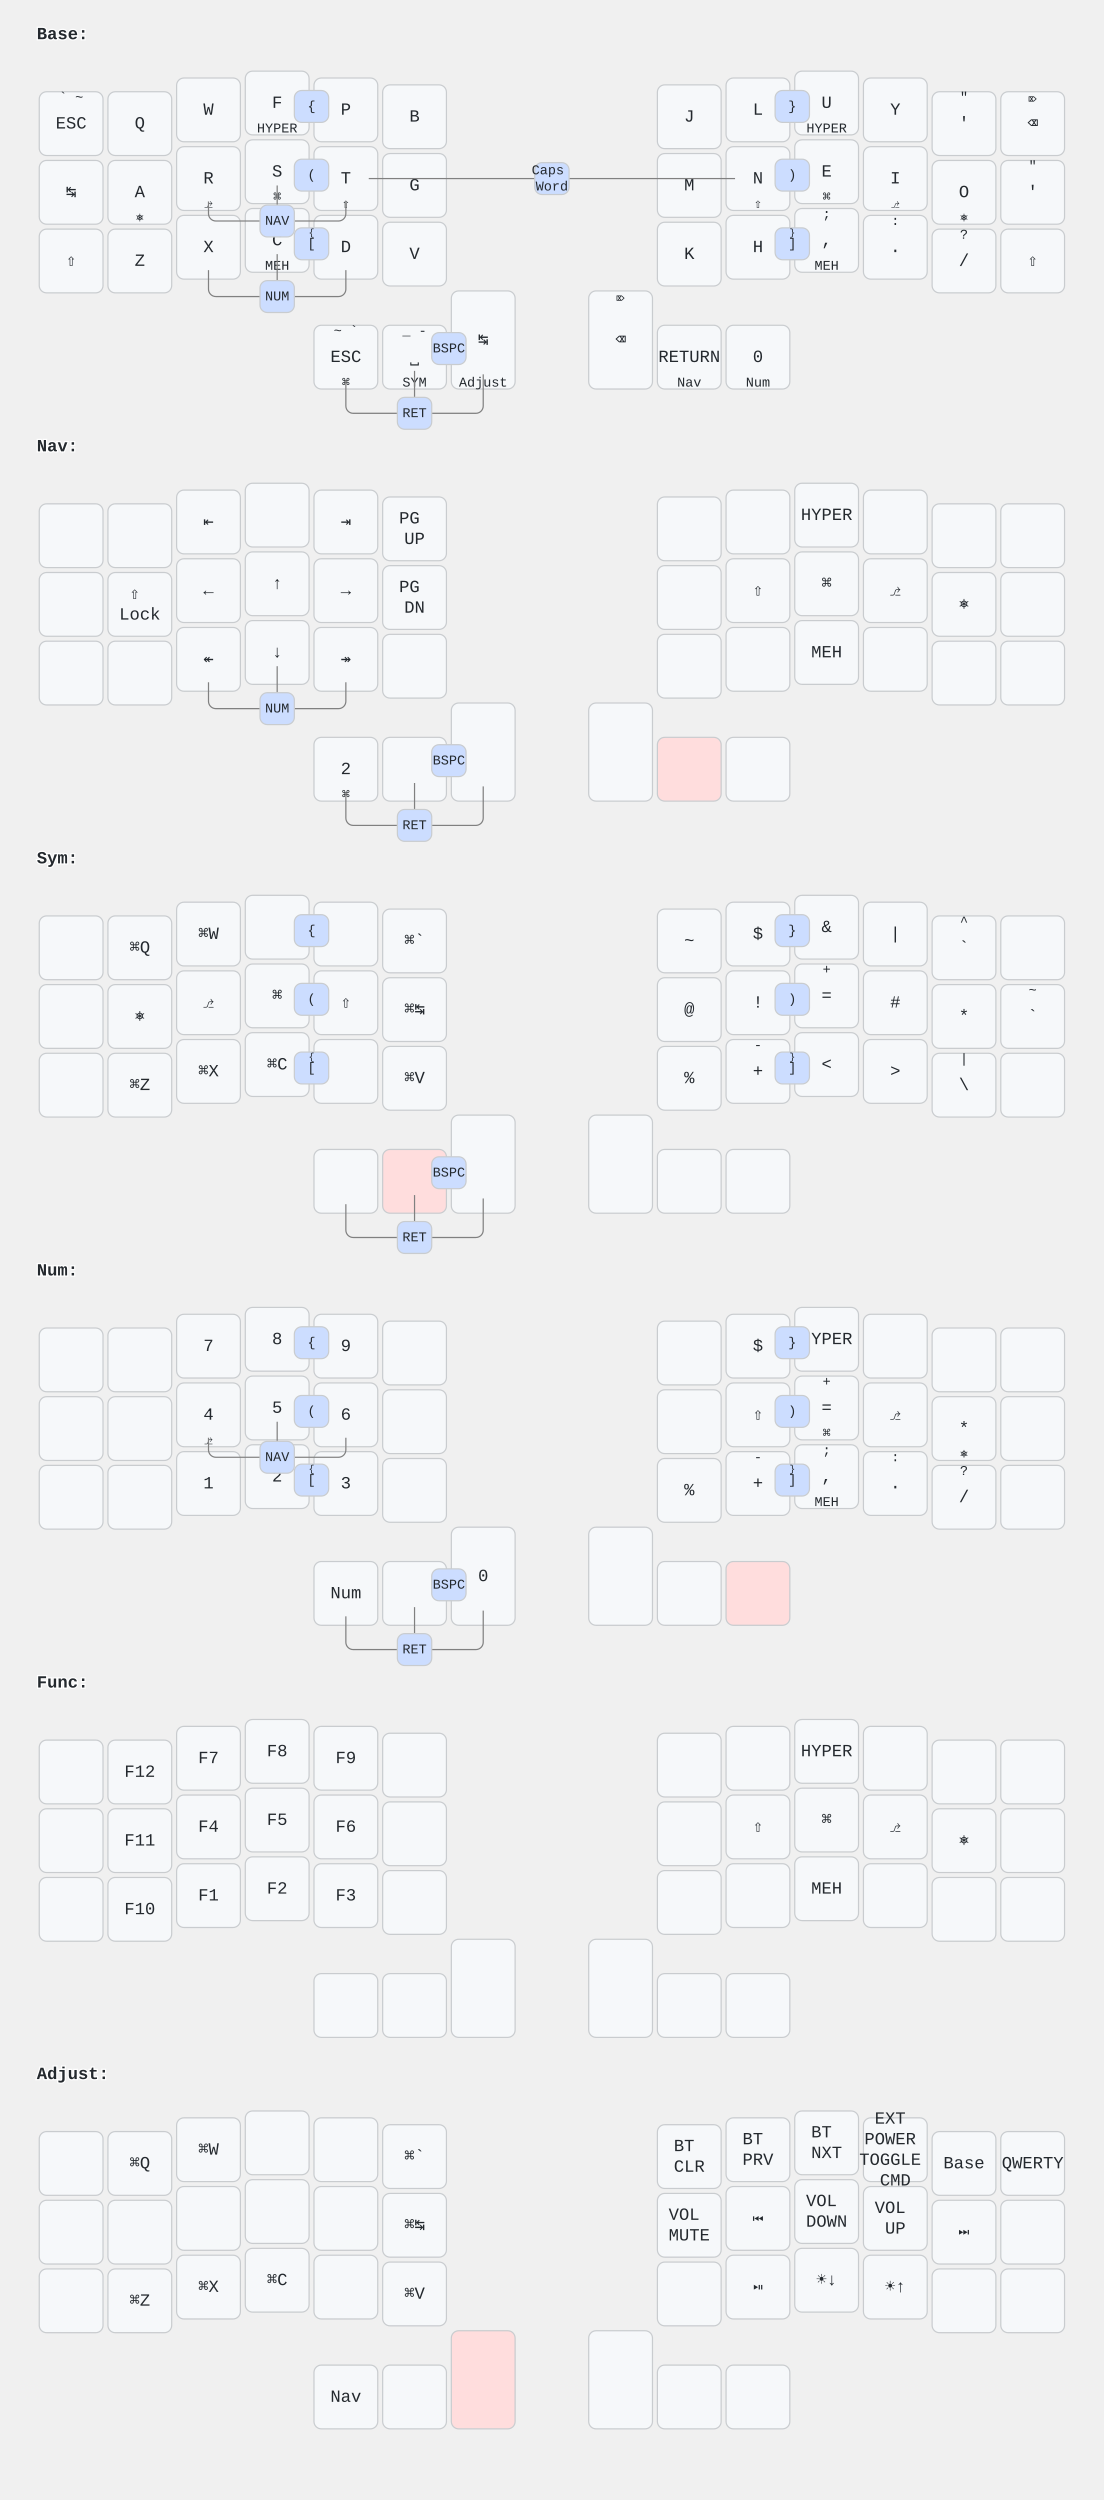
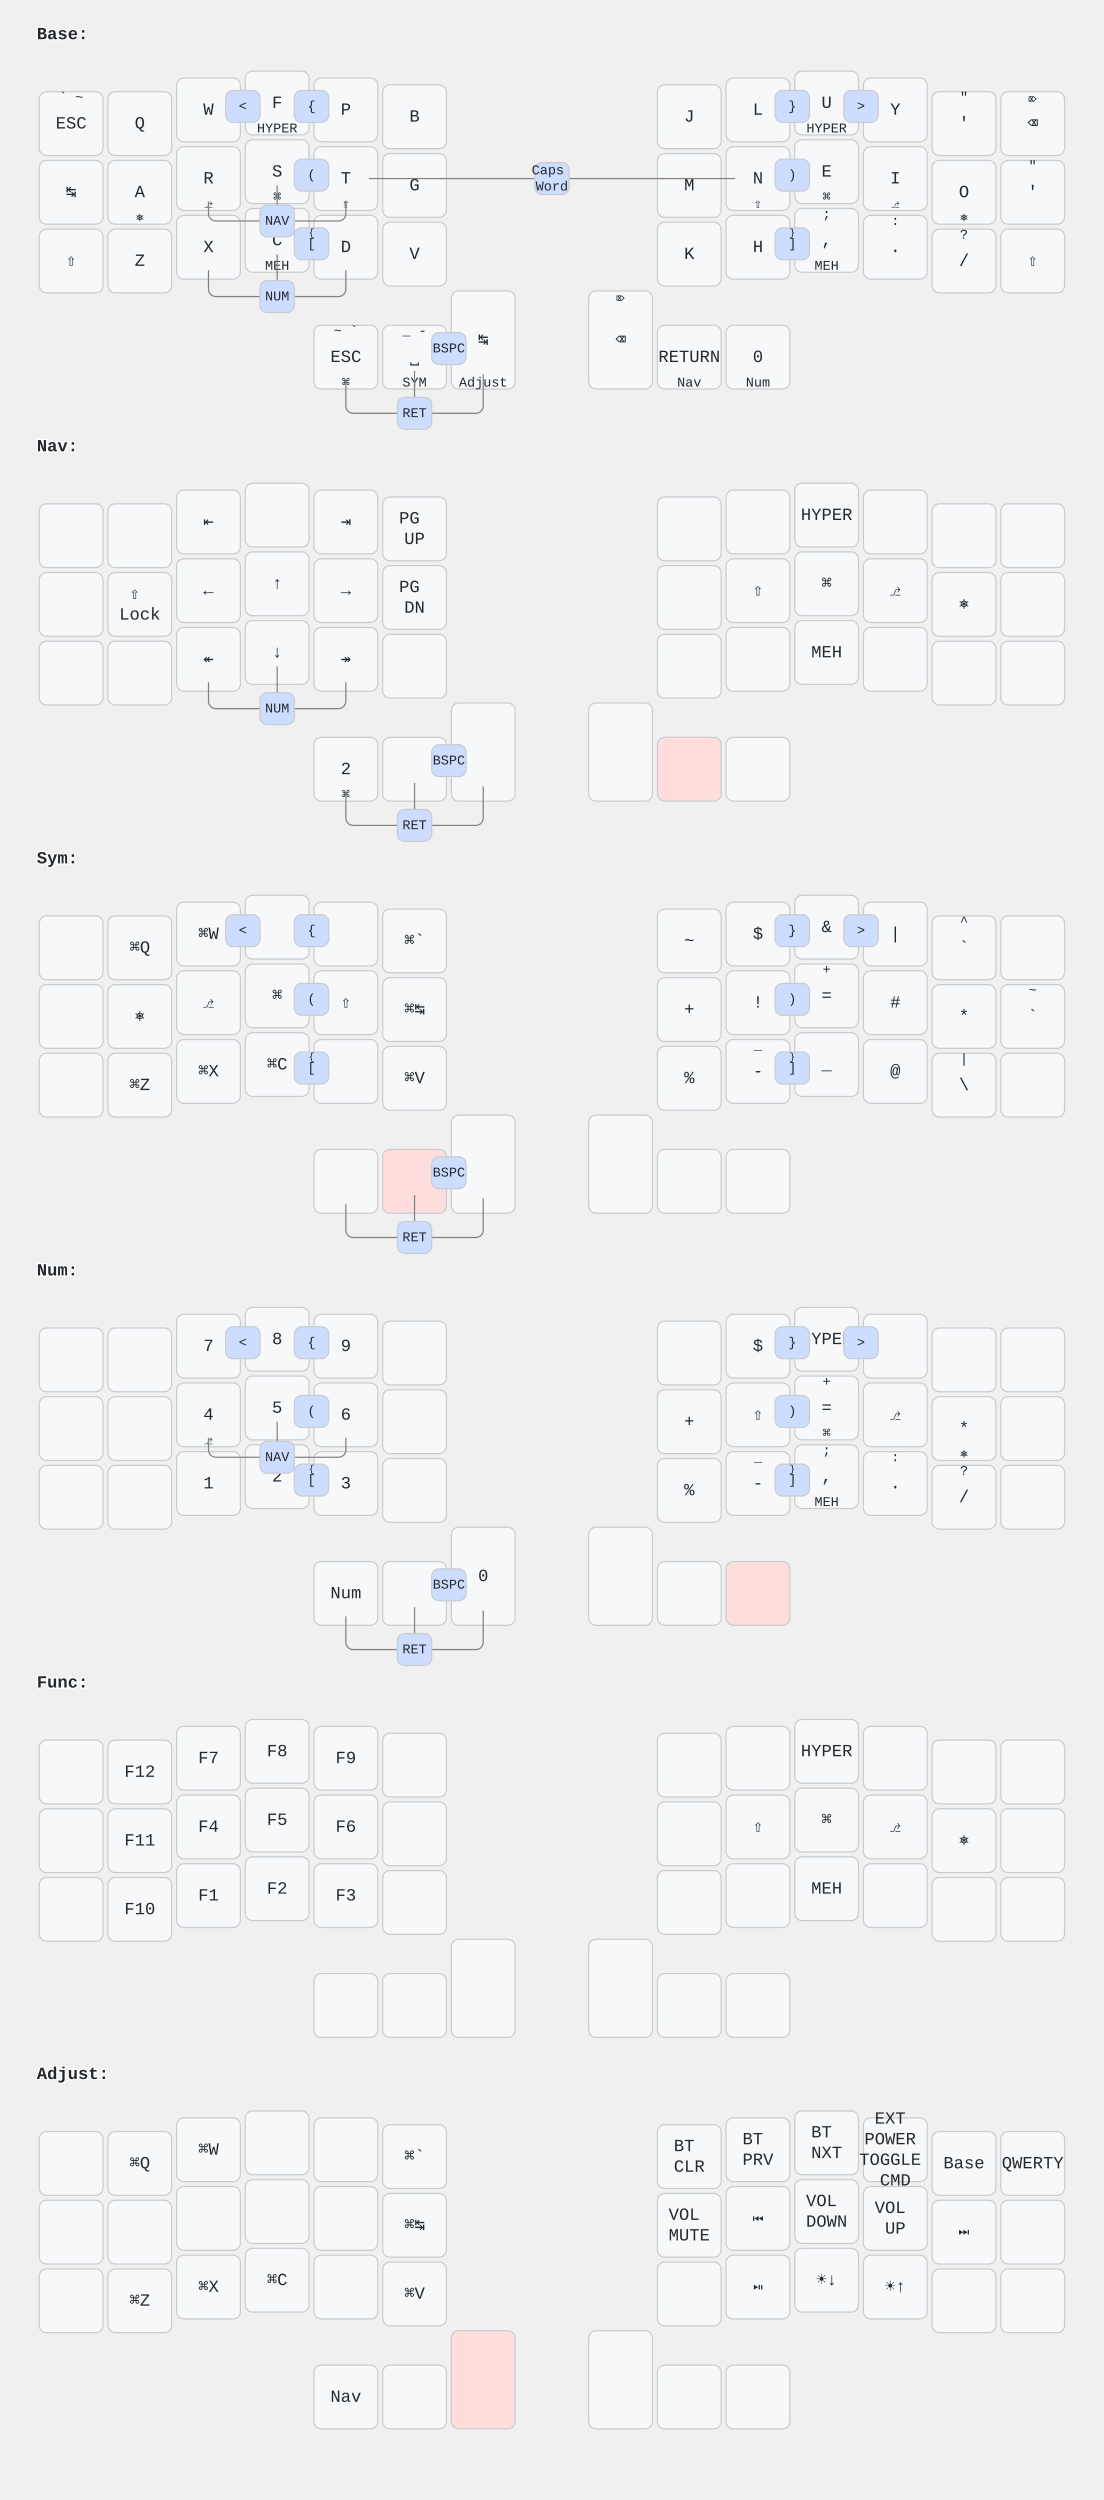
<svg xmlns="http://www.w3.org/2000/svg" width="900.0" height="2038.4" viewBox="0 0 900.0 2038.4">
  <style>/* font and background color specifications */
svg {
    font-family: SFMono-Regular,Consolas,Liberation Mono,Menlo,monospace;
    font-size: 14px;
    font-kerning: normal;
    text-rendering: optimizeLegibility;
    fill: #24292e;
}

/* default key styling */
rect {
    fill: #f6f8fa;
    stroke: #c9cccf;
    stroke-width: 1;
}

/* color accent for combo boxes */
rect.combo {
    fill: #cdf;
}

/* color accent for held keys */
rect.held, rect.combo.held {
    fill: #fdd;
}

/* color accent for ghost (optional) keys */
rect.ghost, rect.combo.ghost {
    fill: #ddd;
}

text {
    text-anchor: middle;
    dominant-baseline: middle;
}

/* styling for layer labels */
text.label {
    font-weight: bold;
    text-anchor: start;
    stroke: white;
    stroke-width: 2;
    paint-order: stroke;
}

/* styling for combo tap, and key hold/shifted label text */
text.combo, text.hold, text.shifted {
    font-size: 11px;
}

text.hold {
    text-anchor: middle;
    dominant-baseline: auto;
}

text.shifted {
    text-anchor: middle;
    dominant-baseline: hanging;
}

/* styling for hold/shifted label text in combo box */
text.combo.hold, text.combo.shifted {
    font-size: 8px;
}

/* styling for combo dendrons */
path {
    stroke-width: 1;
    stroke: gray;
    fill: none;
}
</style>
  <g class="layer-Base">
    <text x="30.0" y="28.0" class="label">Base:</text>
    <rect rx="6.0" ry="6.0" x="32.0" y="74.8" width="52.0" height="52.0" class="" />
    <text x="58.0" y="100.8" class="tap">ESC</text>
    <text x="58.0" y="76.8" class="shifted">` ~</text>
    <rect rx="6.0" ry="6.0" x="88.0" y="74.8" width="52.0" height="52.0" class="" />
    <text x="114.0" y="100.8" class="tap">Q</text>
    <rect rx="6.0" ry="6.0" x="144.0" y="63.6" width="52.0" height="52.0" class="" />
    <text x="170.0" y="89.6" class="tap">W</text>
    <rect rx="6.0" ry="6.0" x="200.0" y="58.0" width="52.0" height="52.0" class="" />
    <text x="226.0" y="84.0" class="tap">F</text>
    <text x="226.0" y="108.0" class="hold">HYPER</text>
    <rect rx="6.0" ry="6.0" x="256.0" y="63.6" width="52.0" height="52.0" class="" />
    <text x="282.0" y="89.6" class="tap">P</text>
    <rect rx="6.0" ry="6.0" x="312.0" y="69.2" width="52.0" height="52.0" class="" />
    <text x="338.0" y="95.2" class="tap">B</text>
    <rect rx="6.0" ry="6.0" x="536.0" y="69.2" width="52.0" height="52.0" class="" />
    <text x="562.0" y="95.2" class="tap">J</text>
    <rect rx="6.0" ry="6.0" x="592.0" y="63.6" width="52.0" height="52.0" class="" />
    <text x="618.0" y="89.6" class="tap">L</text>
    <rect rx="6.0" ry="6.0" x="648.0" y="58.0" width="52.0" height="52.0" class="" />
    <text x="674.0" y="84.0" class="tap">U</text>
    <text x="674.0" y="108.0" class="hold">HYPER</text>
    <rect rx="6.0" ry="6.0" x="704.0" y="63.6" width="52.0" height="52.0" class="" />
    <text x="730.0" y="89.6" class="tap">Y</text>
    <rect rx="6.0" ry="6.0" x="760.0" y="74.8" width="52.0" height="52.0" class="" />
    <text x="786.0" y="100.8" class="tap">'</text>
    <text x="786.0" y="76.8" class="shifted">"</text>
    <rect rx="6.0" ry="6.0" x="816.0" y="74.8" width="52.0" height="52.0" class="" />
    <text x="842.0" y="100.8" class="tap">⌫</text>
    <text x="842.0" y="76.8" class="shifted">⌦</text>
    <rect rx="6.0" ry="6.0" x="32.0" y="130.8" width="52.0" height="52.0" class="" />
    <text x="58.0" y="156.8" class="tap">↹</text>
    <rect rx="6.0" ry="6.0" x="88.0" y="130.8" width="52.0" height="52.0" class="" />
    <text x="114.0" y="156.8" class="tap">A</text>
    <text x="114.0" y="180.8" class="hold">⎈</text>
    <rect rx="6.0" ry="6.0" x="144.0" y="119.6" width="52.0" height="52.0" class="" />
    <text x="170.0" y="145.6" class="tap">R</text>
    <text x="170.0" y="169.6" class="hold">⎇</text>
    <rect rx="6.0" ry="6.0" x="200.0" y="114.0" width="52.0" height="52.0" class="" />
    <text x="226.0" y="140.0" class="tap">S</text>
    <text x="226.0" y="164.0" class="hold">⌘</text>
    <rect rx="6.0" ry="6.0" x="256.0" y="119.6" width="52.0" height="52.0" class="" />
    <text x="282.0" y="145.6" class="tap">T</text>
    <text x="282.0" y="169.6" class="hold">⇧</text>
    <rect rx="6.0" ry="6.0" x="312.0" y="125.2" width="52.0" height="52.0" class="" />
    <text x="338.0" y="151.2" class="tap">G</text>
    <rect rx="6.0" ry="6.0" x="536.0" y="125.2" width="52.0" height="52.0" class="" />
    <text x="562.0" y="151.2" class="tap">M</text>
    <rect rx="6.0" ry="6.0" x="592.0" y="119.6" width="52.0" height="52.0" class="" />
    <text x="618.0" y="145.6" class="tap">N</text>
    <text x="618.0" y="169.6" class="hold">⇧</text>
    <rect rx="6.0" ry="6.0" x="648.0" y="114.0" width="52.0" height="52.0" class="" />
    <text x="674.0" y="140.0" class="tap">E</text>
    <text x="674.0" y="164.0" class="hold">⌘</text>
    <rect rx="6.0" ry="6.0" x="704.0" y="119.6" width="52.0" height="52.0" class="" />
    <text x="730.0" y="145.6" class="tap">I</text>
    <text x="730.0" y="169.6" class="hold">⎇</text>
    <rect rx="6.0" ry="6.0" x="760.0" y="130.8" width="52.0" height="52.0" class="" />
    <text x="786.0" y="156.8" class="tap">O</text>
    <text x="786.0" y="180.8" class="hold">⎈</text>
    <rect rx="6.0" ry="6.0" x="816.0" y="130.8" width="52.0" height="52.0" class="" />
    <text x="842.0" y="156.8" class="tap">'</text>
    <text x="842.0" y="132.8" class="shifted">"</text>
    <rect rx="6.0" ry="6.0" x="32.0" y="186.8" width="52.0" height="52.0" class="" />
    <text x="58.0" y="212.8" class="tap">⇧</text>
    <rect rx="6.0" ry="6.0" x="88.0" y="186.8" width="52.0" height="52.0" class="" />
    <text x="114.0" y="212.8" class="tap">Z</text>
    <rect rx="6.0" ry="6.0" x="144.0" y="175.6" width="52.0" height="52.0" class="" />
    <text x="170.0" y="201.6" class="tap">X</text>
    <rect rx="6.0" ry="6.0" x="200.0" y="170.0" width="52.0" height="52.0" class="" />
    <text x="226.0" y="196.0" class="tap">C</text>
    <text x="226.0" y="220.0" class="hold">MEH</text>
    <rect rx="6.0" ry="6.0" x="256.0" y="175.6" width="52.0" height="52.0" class="" />
    <text x="282.0" y="201.6" class="tap">D</text>
    <rect rx="6.0" ry="6.0" x="312.0" y="181.2" width="52.0" height="52.0" class="" />
    <text x="338.0" y="207.2" class="tap">V</text>
    <rect rx="6.0" ry="6.0" x="536.0" y="181.2" width="52.0" height="52.0" class="" />
    <text x="562.0" y="207.2" class="tap">K</text>
    <rect rx="6.0" ry="6.0" x="592.0" y="175.6" width="52.0" height="52.0" class="" />
    <text x="618.0" y="201.6" class="tap">H</text>
    <rect rx="6.0" ry="6.0" x="648.0" y="170.0" width="52.0" height="52.0" class="" />
    <text x="674.0" y="196.0" class="tap">,</text>
    <text x="674.0" y="220.0" class="hold">MEH</text>
    <text x="674.0" y="172.0" class="shifted">;</text>
    <rect rx="6.0" ry="6.0" x="704.0" y="175.6" width="52.0" height="52.0" class="" />
    <text x="730.0" y="201.6" class="tap">.</text>
    <text x="730.0" y="177.6" class="shifted">:</text>
    <rect rx="6.0" ry="6.0" x="760.0" y="186.8" width="52.0" height="52.0" class="" />
    <text x="786.0" y="212.8" class="tap">/</text>
    <text x="786.0" y="188.8" class="shifted">?</text>
    <rect rx="6.0" ry="6.0" x="816.0" y="186.8" width="52.0" height="52.0" class="" />
    <text x="842.0" y="212.8" class="tap">⇧</text>
    <rect rx="6.0" ry="6.0" x="256.0" y="265.2" width="52.0" height="52.0" class="" />
    <text x="282.0" y="291.2" class="tap">ESC</text>
    <text x="282.0" y="315.2" class="hold">⌘</text>
    <text x="282.0" y="267.2" class="shifted">~ `</text>
    <rect rx="6.0" ry="6.0" x="312.0" y="265.2" width="52.0" height="52.0" class="" />
    <text x="338.0" y="291.2" class="tap">⎵</text>
    <text x="338.0" y="315.2" class="hold">SYM</text>
    <text x="338.0" y="267.2" class="shifted">_ -</text>
    <rect rx="6.0" ry="6.0" x="368.0" y="237.2" width="52.0" height="80.0" class="" />
    <text x="394.0" y="277.2" class="tap">↹</text>
    <text x="394.0" y="315.2" class="hold">Adjust</text>
    <rect rx="6.0" ry="6.0" x="480.0" y="237.2" width="52.0" height="80.0" class="" />
    <text x="506.0" y="277.2" class="tap">⌫</text>
    <text x="506.0" y="239.2" class="shifted">⌦</text>
    <rect rx="6.0" ry="6.0" x="536.0" y="265.2" width="52.0" height="52.0" class="" />
    <text x="562.0" y="291.2" class="tap">RETURN</text>
    <text x="562.0" y="315.2" class="hold">Nav</text>
    <rect rx="6.0" ry="6.0" x="592.0" y="265.2" width="52.0" height="52.0" class="" />
    <text x="618.0" y="291.2" class="tap">0</text>
    <text x="618.0" y="315.2" class="hold">Num</text>
    <rect rx="6.0" ry="6.0" x="240.0" y="129.8" width="28.0" height="26.0" class="combo" />
    <text x="254.0" y="142.8" class="combo">(</text>
    <rect rx="6.0" ry="6.0" x="632.0" y="129.8" width="28.0" height="26.0" class="combo" />
    <text x="646.0" y="142.8" class="combo">)</text>
    <rect rx="6.0" ry="6.0" x="240.0" y="185.8" width="28.0" height="26.0" class="combo" />
    <text x="254.0" y="198.8" class="combo">[</text>
    <text x="254.0" y="187.8" class="combo shifted">{</text>
    <rect rx="6.0" ry="6.0" x="632.0" y="185.8" width="28.0" height="26.0" class="combo" />
    <text x="646.0" y="198.8" class="combo">]</text>
    <text x="646.0" y="187.8" class="combo shifted">}</text>
    <rect rx="6.0" ry="6.0" x="240.0" y="73.8" width="28.0" height="26.0" class="combo" />
    <text x="254.0" y="86.8" class="combo">{</text>
    <rect rx="6.0" ry="6.0" x="632.0" y="73.8" width="28.0" height="26.0" class="combo" />
    <text x="646.0" y="86.8" class="combo">}</text>
+     <rect rx="6.0" ry="6.0" x="184.0" y="73.8" width="28.0" height="26.0" class="combo" />
+     <text x="198.0" y="86.8" class="combo">&lt;</text>
+     <rect rx="6.0" ry="6.0" x="688.0" y="73.8" width="28.0" height="26.0" class="combo" />
+     <text x="702.0" y="86.8" class="combo">&gt;</text>
    <path d="M450.0,145.6 l-149.333,0.0" />
    <path d="M450.0,145.6 l149.333,0.0" />
    <rect rx="6.0" ry="6.0" x="436.0" y="132.6" width="28.0" height="26.0" class="combo" />
    <text x="450.0" y="145.6" class="combo">
      <tspan x="450.0" dy="-0.6em">Caps</tspan>
      <tspan x="450.0" dy="1.2em">Word</tspan>
    </text>
    <path d="M338.0,337 h-50.0 a6.0,6.0 0 0 1 -6.0,-6.0 v-21.133" />
    <path d="M338.0,337 h-6.0 a6.0,6.0 0 0 1 6.0,-6.0 v-28.6" />
    <path d="M338.0,337 h50.0 a6.0,6.0 0 0 0 6.0,-6.0 v-25.8" />
    <rect rx="6.0" ry="6.0" x="324.0" y="324" width="28.0" height="26.0" class="combo" />
    <text x="338.0" y="337" class="combo">RET</text>
    <rect rx="6.0" ry="6.0" x="352.0" y="271.2" width="28.0" height="26.0" class="combo" />
    <text x="366.0" y="284.2" class="combo">BSPC</text>
    <path d="M226.0,180.2 h-50.0 a6.0,6.0 0 0 1 -6.0,-6.0 v-9.933" />
    <path d="M226.0,180.2 h-6.0 a6.0,6.0 0 0 1 6.0,-6.0 v-23" />
    <path d="M226.0,180.2 h50.0 a6.0,6.0 0 0 0 6.0,-6.0 v-9.933" />
    <rect rx="6.0" ry="6.0" x="212.0" y="167.2" width="28.0" height="26.0" class="combo" />
    <text x="226.0" y="180.2" class="combo">NAV</text>
    <path d="M226.0,241.8 h-50.0 a6.0,6.0 0 0 1 -6.0,-6.0 v-15.533" />
    <path d="M226.0,241.8 h-6.0 a6.0,6.0 0 0 1 6.0,-6.0 v-28.6" />
    <path d="M226.0,241.8 h50.0 a6.0,6.0 0 0 0 6.0,-6.0 v-15.533" />
    <rect rx="6.0" ry="6.0" x="212.0" y="228.8" width="28.0" height="26.0" class="combo" />
    <text x="226.0" y="241.8" class="combo">NUM</text>
  </g>
  <g class="layer-Nav">
    <text x="30.0" y="364" class="label">Nav:</text>
    <rect rx="6.0" ry="6.0" x="32.0" y="410.8" width="52.0" height="52.0" class="" />
    <rect rx="6.0" ry="6.0" x="88.0" y="410.8" width="52.0" height="52.0" class="" />
    <rect rx="6.0" ry="6.0" x="144.0" y="399.6" width="52.0" height="52.0" class="" />
    <text x="170.0" y="425.6" class="tap">⇤</text>
    <rect rx="6.0" ry="6.0" x="200.0" y="394" width="52.0" height="52.0" class="" />
    <rect rx="6.0" ry="6.0" x="256.0" y="399.6" width="52.0" height="52.0" class="" />
    <text x="282.0" y="425.6" class="tap">⇥</text>
    <rect rx="6.0" ry="6.0" x="312.0" y="405.2" width="52.0" height="52.0" class="" />
    <text x="338.0" y="431.2" class="tap">
      <tspan x="338.0" dy="-0.6em">PG</tspan>
      <tspan x="338.0" dy="1.2em">UP</tspan>
    </text>
    <rect rx="6.0" ry="6.0" x="536.0" y="405.2" width="52.0" height="52.0" class="" />
    <rect rx="6.0" ry="6.0" x="592.0" y="399.6" width="52.0" height="52.0" class="" />
    <rect rx="6.0" ry="6.0" x="648.0" y="394" width="52.0" height="52.0" class="" />
    <text x="674.0" y="420" class="tap">HYPER</text>
    <rect rx="6.0" ry="6.0" x="704.0" y="399.6" width="52.0" height="52.0" class="" />
    <rect rx="6.0" ry="6.0" x="760.0" y="410.8" width="52.0" height="52.0" class="" />
    <rect rx="6.0" ry="6.0" x="816.0" y="410.8" width="52.0" height="52.0" class="" />
    <rect rx="6.0" ry="6.0" x="32.0" y="466.8" width="52.0" height="52.0" class="" />
    <rect rx="6.0" ry="6.0" x="88.0" y="466.8" width="52.0" height="52.0" class="" />
    <text x="114.0" y="492.8" class="tap">
      <tspan x="114.0" dy="-0.6em">⇧</tspan>
      <tspan x="114.0" dy="1.2em">Lock</tspan>
    </text>
    <rect rx="6.0" ry="6.0" x="144.0" y="455.6" width="52.0" height="52.0" class="" />
    <text x="170.0" y="481.6" class="tap">←</text>
    <rect rx="6.0" ry="6.0" x="200.0" y="450" width="52.0" height="52.0" class="" />
    <text x="226.0" y="476" class="tap">↑</text>
    <rect rx="6.0" ry="6.0" x="256.0" y="455.6" width="52.0" height="52.0" class="" />
    <text x="282.0" y="481.6" class="tap">→</text>
    <rect rx="6.0" ry="6.0" x="312.0" y="461.2" width="52.0" height="52.0" class="" />
    <text x="338.0" y="487.2" class="tap">
      <tspan x="338.0" dy="-0.6em">PG</tspan>
      <tspan x="338.0" dy="1.2em">DN</tspan>
    </text>
    <rect rx="6.0" ry="6.0" x="536.0" y="461.2" width="52.0" height="52.0" class="" />
    <rect rx="6.0" ry="6.0" x="592.0" y="455.6" width="52.0" height="52.0" class="" />
    <text x="618.0" y="481.6" class="tap">⇧</text>
    <rect rx="6.0" ry="6.0" x="648.0" y="450" width="52.0" height="52.0" class="" />
    <text x="674.0" y="476" class="tap">⌘</text>
    <rect rx="6.0" ry="6.0" x="704.0" y="455.6" width="52.0" height="52.0" class="" />
    <text x="730.0" y="481.6" class="tap">⎇</text>
    <rect rx="6.0" ry="6.0" x="760.0" y="466.8" width="52.0" height="52.0" class="" />
    <text x="786.0" y="492.8" class="tap">⎈</text>
    <rect rx="6.0" ry="6.0" x="816.0" y="466.8" width="52.0" height="52.0" class="" />
    <rect rx="6.0" ry="6.0" x="32.0" y="522.8" width="52.0" height="52.0" class="" />
    <rect rx="6.0" ry="6.0" x="88.0" y="522.8" width="52.0" height="52.0" class="" />
    <rect rx="6.0" ry="6.0" x="144.0" y="511.6" width="52.0" height="52.0" class="" />
    <text x="170.0" y="537.6" class="tap">↞</text>
    <rect rx="6.0" ry="6.0" x="200.0" y="506.0" width="52.0" height="52.0" class="" />
    <text x="226.0" y="532.0" class="tap">↓</text>
    <rect rx="6.0" ry="6.0" x="256.0" y="511.6" width="52.0" height="52.0" class="" />
    <text x="282.0" y="537.6" class="tap">↠</text>
    <rect rx="6.0" ry="6.0" x="312.0" y="517.2" width="52.0" height="52.0" class="" />
    <rect rx="6.0" ry="6.0" x="536.0" y="517.2" width="52.0" height="52.0" class="" />
    <rect rx="6.0" ry="6.0" x="592.0" y="511.6" width="52.0" height="52.0" class="" />
    <rect rx="6.0" ry="6.0" x="648.0" y="506.0" width="52.0" height="52.0" class="" />
    <text x="674.0" y="532.0" class="tap">MEH</text>
    <rect rx="6.0" ry="6.0" x="704.0" y="511.6" width="52.0" height="52.0" class="" />
    <rect rx="6.0" ry="6.0" x="760.0" y="522.8" width="52.0" height="52.0" class="" />
    <rect rx="6.0" ry="6.0" x="816.0" y="522.8" width="52.0" height="52.0" class="" />
    <rect rx="6.0" ry="6.0" x="256.0" y="601.2" width="52.0" height="52.0" class="" />
    <text x="282.0" y="627.2" class="tap">2</text>
    <text x="282.0" y="651.2" class="hold">⌘</text>
    <rect rx="6.0" ry="6.0" x="312.0" y="601.2" width="52.0" height="52.0" class="" />
    <rect rx="6.0" ry="6.0" x="368.0" y="573.2" width="52.0" height="80.0" class="" />
    <rect rx="6.0" ry="6.0" x="480.0" y="573.2" width="52.0" height="80.0" class="" />
    <rect rx="6.0" ry="6.0" x="536.0" y="601.2" width="52.0" height="52.0" class="held" />
    <rect rx="6.0" ry="6.0" x="592.0" y="601.2" width="52.0" height="52.0" class="" />
    <path d="M338.0,673 h-50.0 a6.0,6.0 0 0 1 -6.0,-6.0 v-21.133" />
    <path d="M338.0,673 h-6.0 a6.0,6.0 0 0 1 6.0,-6.0 v-28.6" />
    <path d="M338.0,673 h50.0 a6.0,6.0 0 0 0 6.0,-6.0 v-25.8" />
    <rect rx="6.0" ry="6.0" x="324.0" y="660" width="28.0" height="26.0" class="combo" />
    <text x="338.0" y="673" class="combo">RET</text>
    <rect rx="6.0" ry="6.0" x="352.0" y="607.2" width="28.0" height="26.0" class="combo" />
    <text x="366.0" y="620.2" class="combo">BSPC</text>
    <path d="M226.0,577.8 h-50.0 a6.0,6.0 0 0 1 -6.0,-6.0 v-15.533" />
    <path d="M226.0,577.8 h-6.0 a6.0,6.0 0 0 1 6.0,-6.0 v-28.6" />
    <path d="M226.0,577.8 h50.0 a6.0,6.0 0 0 0 6.0,-6.0 v-15.533" />
    <rect rx="6.0" ry="6.0" x="212.0" y="564.8" width="28.0" height="26.0" class="combo" />
    <text x="226.0" y="577.8" class="combo">NUM</text>
  </g>
  <g class="layer-Sym">
    <text x="30.0" y="700" class="label">Sym:</text>
    <rect rx="6.0" ry="6.0" x="32.0" y="746.8" width="52.0" height="52.0" class="" />
    <rect rx="6.0" ry="6.0" x="88.0" y="746.8" width="52.0" height="52.0" class="" />
    <text x="114.0" y="772.8" class="tap">⌘Q</text>
    <rect rx="6.0" ry="6.0" x="144.0" y="735.6" width="52.0" height="52.0" class="" />
    <text x="170.0" y="761.6" class="tap">⌘W</text>
    <rect rx="6.0" ry="6.0" x="200.0" y="730" width="52.0" height="52.0" class="" />
    <rect rx="6.0" ry="6.0" x="256.0" y="735.6" width="52.0" height="52.0" class="" />
    <rect rx="6.0" ry="6.0" x="312.0" y="741.2" width="52.0" height="52.0" class="" />
    <text x="338.0" y="767.2" class="tap">⌘`</text>
    <rect rx="6.0" ry="6.0" x="536.0" y="741.2" width="52.0" height="52.0" class="" />
    <text x="562.0" y="767.2" class="tap">~</text>
    <rect rx="6.0" ry="6.0" x="592.0" y="735.6" width="52.0" height="52.0" class="" />
    <text x="618.0" y="761.6" class="tap">$</text>
    <rect rx="6.0" ry="6.0" x="648.0" y="730" width="52.0" height="52.0" class="" />
    <text x="674.0" y="756" class="tap">&amp;</text>
    <rect rx="6.0" ry="6.0" x="704.0" y="735.6" width="52.0" height="52.0" class="" />
    <text x="730.0" y="761.6" class="tap">|</text>
    <rect rx="6.0" ry="6.0" x="760.0" y="746.8" width="52.0" height="52.0" class="" />
    <text x="786.0" y="772.8" class="tap">`</text>
    <text x="786.0" y="748.8" class="shifted">^</text>
    <rect rx="6.0" ry="6.0" x="816.0" y="746.8" width="52.0" height="52.0" class="" />
    <rect rx="6.0" ry="6.0" x="32.0" y="802.8" width="52.0" height="52.0" class="" />
    <rect rx="6.0" ry="6.0" x="88.0" y="802.8" width="52.0" height="52.0" class="" />
    <text x="114.0" y="828.8" class="tap">⎈</text>
    <rect rx="6.0" ry="6.0" x="144.0" y="791.6" width="52.0" height="52.0" class="" />
    <text x="170.0" y="817.6" class="tap">⎇</text>
    <rect rx="6.0" ry="6.0" x="200.0" y="786" width="52.0" height="52.0" class="" />
    <text x="226.0" y="812" class="tap">⌘</text>
    <rect rx="6.0" ry="6.0" x="256.0" y="791.6" width="52.0" height="52.0" class="" />
    <text x="282.0" y="817.6" class="tap">⇧</text>
    <rect rx="6.0" ry="6.0" x="312.0" y="797.2" width="52.0" height="52.0" class="" />
    <text x="338.0" y="823.2" class="tap">⌘↹</text>
    <rect rx="6.0" ry="6.0" x="536.0" y="797.2" width="52.0" height="52.0" class="" />
-     <text x="562.0" y="823.2" class="tap">@</text>
+     <text x="562.0" y="823.2" class="tap">+</text>
    <rect rx="6.0" ry="6.0" x="592.0" y="791.6" width="52.0" height="52.0" class="" />
    <text x="618.0" y="817.6" class="tap">!</text>
    <rect rx="6.0" ry="6.0" x="648.0" y="786" width="52.0" height="52.0" class="" />
    <text x="674.0" y="812" class="tap">=</text>
    <text x="674.0" y="788" class="shifted">+</text>
    <rect rx="6.0" ry="6.0" x="704.0" y="791.6" width="52.0" height="52.0" class="" />
    <text x="730.0" y="817.6" class="tap">#</text>
    <rect rx="6.0" ry="6.0" x="760.0" y="802.8" width="52.0" height="52.0" class="" />
    <text x="786.0" y="828.8" class="tap">*</text>
    <rect rx="6.0" ry="6.0" x="816.0" y="802.8" width="52.0" height="52.0" class="" />
    <text x="842.0" y="828.8" class="tap">`</text>
    <text x="842.0" y="804.8" class="shifted">~</text>
    <rect rx="6.0" ry="6.0" x="32.0" y="858.8" width="52.0" height="52.0" class="" />
    <rect rx="6.0" ry="6.0" x="88.0" y="858.8" width="52.0" height="52.0" class="" />
    <text x="114.0" y="884.8" class="tap">⌘Z</text>
    <rect rx="6.0" ry="6.0" x="144.0" y="847.6" width="52.0" height="52.0" class="" />
    <text x="170.0" y="873.6" class="tap">⌘X</text>
    <rect rx="6.0" ry="6.0" x="200.0" y="842" width="52.0" height="52.0" class="" />
    <text x="226.0" y="868" class="tap">⌘C</text>
    <rect rx="6.0" ry="6.0" x="256.0" y="847.6" width="52.0" height="52.0" class="" />
    <rect rx="6.0" ry="6.0" x="312.0" y="853.2" width="52.0" height="52.0" class="" />
    <text x="338.0" y="879.2" class="tap">⌘V</text>
    <rect rx="6.0" ry="6.0" x="536.0" y="853.2" width="52.0" height="52.0" class="" />
    <text x="562.0" y="879.2" class="tap">%</text>
    <rect rx="6.0" ry="6.0" x="592.0" y="847.6" width="52.0" height="52.0" class="" />
-     <text x="618.0" y="873.6" class="tap">+</text>
-     <text x="618.0" y="849.6" class="shifted">-</text>
+     <text x="618.0" y="873.6" class="tap">-</text>
+     <text x="618.0" y="849.6" class="shifted">_</text>
    <rect rx="6.0" ry="6.0" x="648.0" y="842" width="52.0" height="52.0" class="" />
-     <text x="674.0" y="868" class="tap">&lt;</text>
+     <text x="674.0" y="868" class="tap">_</text>
    <rect rx="6.0" ry="6.0" x="704.0" y="847.6" width="52.0" height="52.0" class="" />
-     <text x="730.0" y="873.6" class="tap">&gt;</text>
+     <text x="730.0" y="873.6" class="tap">@</text>
    <rect rx="6.0" ry="6.0" x="760.0" y="858.8" width="52.0" height="52.0" class="" />
    <text x="786.0" y="884.8" class="tap">\</text>
    <text x="786.0" y="860.8" class="shifted">|</text>
    <rect rx="6.0" ry="6.0" x="816.0" y="858.8" width="52.0" height="52.0" class="" />
    <rect rx="6.0" ry="6.0" x="256.0" y="937.2" width="52.0" height="52.0" class="" />
    <rect rx="6.0" ry="6.0" x="312.0" y="937.2" width="52.0" height="52.0" class="held" />
    <rect rx="6.0" ry="6.0" x="368.0" y="909.2" width="52.0" height="80.0" class="" />
    <rect rx="6.0" ry="6.0" x="480.0" y="909.2" width="52.0" height="80.0" class="" />
    <rect rx="6.0" ry="6.0" x="536.0" y="937.2" width="52.0" height="52.0" class="" />
    <rect rx="6.0" ry="6.0" x="592.0" y="937.2" width="52.0" height="52.0" class="" />
    <rect rx="6.0" ry="6.0" x="240.0" y="801.8" width="28.0" height="26.0" class="combo" />
    <text x="254.0" y="814.8" class="combo">(</text>
    <rect rx="6.0" ry="6.0" x="632.0" y="801.8" width="28.0" height="26.0" class="combo" />
    <text x="646.0" y="814.8" class="combo">)</text>
    <rect rx="6.0" ry="6.0" x="240.0" y="857.8" width="28.0" height="26.0" class="combo" />
    <text x="254.0" y="870.8" class="combo">[</text>
    <text x="254.0" y="859.8" class="combo shifted">{</text>
    <rect rx="6.0" ry="6.0" x="632.0" y="857.8" width="28.0" height="26.0" class="combo" />
    <text x="646.0" y="870.8" class="combo">]</text>
    <text x="646.0" y="859.8" class="combo shifted">}</text>
    <rect rx="6.0" ry="6.0" x="240.0" y="745.8" width="28.0" height="26.0" class="combo" />
    <text x="254.0" y="758.8" class="combo">{</text>
    <rect rx="6.0" ry="6.0" x="632.0" y="745.8" width="28.0" height="26.0" class="combo" />
    <text x="646.0" y="758.8" class="combo">}</text>
+     <rect rx="6.0" ry="6.0" x="184.0" y="745.8" width="28.0" height="26.0" class="combo" />
+     <text x="198.0" y="758.8" class="combo">&lt;</text>
+     <rect rx="6.0" ry="6.0" x="688.0" y="745.8" width="28.0" height="26.0" class="combo" />
+     <text x="702.0" y="758.8" class="combo">&gt;</text>
    <path d="M338.0,1009 h-50.0 a6.0,6.0 0 0 1 -6.0,-6.0 v-21.133" />
    <path d="M338.0,1009 h-6.0 a6.0,6.0 0 0 1 6.0,-6.0 v-28.6" />
    <path d="M338.0,1009 h50.0 a6.0,6.0 0 0 0 6.0,-6.0 v-25.8" />
    <rect rx="6.0" ry="6.0" x="324.0" y="996" width="28.0" height="26.0" class="combo" />
    <text x="338.0" y="1009" class="combo">RET</text>
    <rect rx="6.0" ry="6.0" x="352.0" y="943.2" width="28.0" height="26.0" class="combo" />
    <text x="366.0" y="956.2" class="combo">BSPC</text>
  </g>
  <g class="layer-Num">
    <text x="30.0" y="1036" class="label">Num:</text>
    <rect rx="6.0" ry="6.0" x="32.0" y="1082.8" width="52.0" height="52.0" class="" />
    <rect rx="6.0" ry="6.0" x="88.0" y="1082.8" width="52.0" height="52.0" class="" />
    <rect rx="6.0" ry="6.0" x="144.0" y="1071.6" width="52.0" height="52.0" class="" />
    <text x="170.0" y="1097.6" class="tap">7</text>
    <rect rx="6.0" ry="6.0" x="200.0" y="1066" width="52.0" height="52.0" class="" />
    <text x="226.0" y="1092" class="tap">8</text>
    <rect rx="6.0" ry="6.0" x="256.0" y="1071.6" width="52.0" height="52.0" class="" />
    <text x="282.0" y="1097.6" class="tap">9</text>
    <rect rx="6.0" ry="6.0" x="312.0" y="1077.2" width="52.0" height="52.0" class="" />
    <rect rx="6.0" ry="6.0" x="536.0" y="1077.2" width="52.0" height="52.0" class="" />
    <rect rx="6.0" ry="6.0" x="592.0" y="1071.6" width="52.0" height="52.0" class="" />
    <text x="618.0" y="1097.6" class="tap">$</text>
    <rect rx="6.0" ry="6.0" x="648.0" y="1066" width="52.0" height="52.0" class="" />
    <text x="674.0" y="1092" class="tap">HYPER</text>
    <rect rx="6.0" ry="6.0" x="704.0" y="1071.6" width="52.0" height="52.0" class="" />
    <rect rx="6.0" ry="6.0" x="760.0" y="1082.8" width="52.0" height="52.0" class="" />
    <rect rx="6.0" ry="6.0" x="816.0" y="1082.8" width="52.0" height="52.0" class="" />
    <rect rx="6.0" ry="6.0" x="32.0" y="1138.8" width="52.0" height="52.0" class="" />
    <rect rx="6.0" ry="6.0" x="88.0" y="1138.8" width="52.0" height="52.0" class="" />
    <rect rx="6.0" ry="6.0" x="144.0" y="1127.6" width="52.0" height="52.0" class="" />
    <text x="170.0" y="1153.6" class="tap">4</text>
    <text x="170.0" y="1177.6" class="hold">⎇</text>
    <rect rx="6.0" ry="6.0" x="200.0" y="1122" width="52.0" height="52.0" class="" />
    <text x="226.0" y="1148" class="tap">5</text>
    <rect rx="6.0" ry="6.0" x="256.0" y="1127.6" width="52.0" height="52.0" class="" />
    <text x="282.0" y="1153.6" class="tap">6</text>
    <rect rx="6.0" ry="6.0" x="312.0" y="1133.2" width="52.0" height="52.0" class="" />
    <rect rx="6.0" ry="6.0" x="536.0" y="1133.2" width="52.0" height="52.0" class="" />
+     <text x="562.0" y="1159.2" class="tap">+</text>
    <rect rx="6.0" ry="6.0" x="592.0" y="1127.6" width="52.0" height="52.0" class="" />
    <text x="618.0" y="1153.6" class="tap">⇧</text>
    <rect rx="6.0" ry="6.0" x="648.0" y="1122" width="52.0" height="52.0" class="" />
    <text x="674.0" y="1148" class="tap">=</text>
    <text x="674.0" y="1172" class="hold">⌘</text>
    <text x="674.0" y="1124" class="shifted">+</text>
    <rect rx="6.0" ry="6.0" x="704.0" y="1127.6" width="52.0" height="52.0" class="" />
    <text x="730.0" y="1153.6" class="tap">⎇</text>
    <rect rx="6.0" ry="6.0" x="760.0" y="1138.8" width="52.0" height="52.0" class="" />
    <text x="786.0" y="1164.8" class="tap">*</text>
    <text x="786.0" y="1188.8" class="hold">⎈</text>
    <rect rx="6.0" ry="6.0" x="816.0" y="1138.8" width="52.0" height="52.0" class="" />
    <rect rx="6.0" ry="6.0" x="32.0" y="1194.8" width="52.0" height="52.0" class="" />
    <rect rx="6.0" ry="6.0" x="88.0" y="1194.8" width="52.0" height="52.0" class="" />
    <rect rx="6.0" ry="6.0" x="144.0" y="1183.6" width="52.0" height="52.0" class="" />
    <text x="170.0" y="1209.6" class="tap">1</text>
    <rect rx="6.0" ry="6.0" x="200.0" y="1178" width="52.0" height="52.0" class="" />
    <text x="226.0" y="1204" class="tap">2</text>
    <rect rx="6.0" ry="6.0" x="256.0" y="1183.6" width="52.0" height="52.0" class="" />
    <text x="282.0" y="1209.6" class="tap">3</text>
    <rect rx="6.0" ry="6.0" x="312.0" y="1189.2" width="52.0" height="52.0" class="" />
    <rect rx="6.0" ry="6.0" x="536.0" y="1189.2" width="52.0" height="52.0" class="" />
    <text x="562.0" y="1215.2" class="tap">%</text>
    <rect rx="6.0" ry="6.0" x="592.0" y="1183.6" width="52.0" height="52.0" class="" />
-     <text x="618.0" y="1209.6" class="tap">+</text>
-     <text x="618.0" y="1185.6" class="shifted">-</text>
+     <text x="618.0" y="1209.6" class="tap">-</text>
+     <text x="618.0" y="1185.6" class="shifted">_</text>
    <rect rx="6.0" ry="6.0" x="648.0" y="1178" width="52.0" height="52.0" class="" />
    <text x="674.0" y="1204" class="tap">,</text>
    <text x="674.0" y="1228" class="hold">MEH</text>
    <text x="674.0" y="1180" class="shifted">;</text>
    <rect rx="6.0" ry="6.0" x="704.0" y="1183.6" width="52.0" height="52.0" class="" />
    <text x="730.0" y="1209.6" class="tap">.</text>
    <text x="730.0" y="1185.6" class="shifted">:</text>
    <rect rx="6.0" ry="6.0" x="760.0" y="1194.8" width="52.0" height="52.0" class="" />
    <text x="786.0" y="1220.8" class="tap">/</text>
    <text x="786.0" y="1196.8" class="shifted">?</text>
    <rect rx="6.0" ry="6.0" x="816.0" y="1194.8" width="52.0" height="52.0" class="" />
    <rect rx="6.0" ry="6.0" x="256.0" y="1273.2" width="52.0" height="52.0" class="" />
    <text x="282.0" y="1299.2" class="tap">Num</text>
    <rect rx="6.0" ry="6.0" x="312.0" y="1273.2" width="52.0" height="52.0" class="" />
    <rect rx="6.0" ry="6.0" x="368.0" y="1245.2" width="52.0" height="80.0" class="" />
    <text x="394.0" y="1285.2" class="tap">0</text>
    <rect rx="6.0" ry="6.0" x="480.0" y="1245.2" width="52.0" height="80.0" class="" />
    <rect rx="6.0" ry="6.0" x="536.0" y="1273.2" width="52.0" height="52.0" class="" />
    <rect rx="6.0" ry="6.0" x="592.0" y="1273.2" width="52.0" height="52.0" class="held" />
    <rect rx="6.0" ry="6.0" x="240.0" y="1137.8" width="28.0" height="26.0" class="combo" />
    <text x="254.0" y="1150.8" class="combo">(</text>
    <rect rx="6.0" ry="6.0" x="632.0" y="1137.8" width="28.0" height="26.0" class="combo" />
    <text x="646.0" y="1150.8" class="combo">)</text>
    <rect rx="6.0" ry="6.0" x="240.0" y="1193.8" width="28.0" height="26.0" class="combo" />
    <text x="254.0" y="1206.8" class="combo">[</text>
    <text x="254.0" y="1195.8" class="combo shifted">{</text>
    <rect rx="6.0" ry="6.0" x="632.0" y="1193.8" width="28.0" height="26.0" class="combo" />
    <text x="646.0" y="1206.8" class="combo">]</text>
    <text x="646.0" y="1195.8" class="combo shifted">}</text>
    <rect rx="6.0" ry="6.0" x="240.0" y="1081.8" width="28.0" height="26.0" class="combo" />
    <text x="254.0" y="1094.8" class="combo">{</text>
    <rect rx="6.0" ry="6.0" x="632.0" y="1081.8" width="28.0" height="26.0" class="combo" />
    <text x="646.0" y="1094.8" class="combo">}</text>
+     <rect rx="6.0" ry="6.0" x="184.0" y="1081.8" width="28.0" height="26.0" class="combo" />
+     <text x="198.0" y="1094.8" class="combo">&lt;</text>
+     <rect rx="6.0" ry="6.0" x="688.0" y="1081.8" width="28.0" height="26.0" class="combo" />
+     <text x="702.0" y="1094.8" class="combo">&gt;</text>
    <path d="M338.0,1345 h-50.0 a6.0,6.0 0 0 1 -6.0,-6.0 v-21.133" />
    <path d="M338.0,1345 h-6.0 a6.0,6.0 0 0 1 6.0,-6.0 v-28.6" />
    <path d="M338.0,1345 h50.0 a6.0,6.0 0 0 0 6.0,-6.0 v-25.8" />
    <rect rx="6.0" ry="6.0" x="324.0" y="1332" width="28.0" height="26.0" class="combo" />
    <text x="338.0" y="1345" class="combo">RET</text>
    <rect rx="6.0" ry="6.0" x="352.0" y="1279.2" width="28.0" height="26.0" class="combo" />
    <text x="366.0" y="1292.2" class="combo">BSPC</text>
    <path d="M226.0,1188.2 h-50.0 a6.0,6.0 0 0 1 -6.0,-6.0 v-9.933" />
    <path d="M226.0,1188.2 h-6.0 a6.0,6.0 0 0 1 6.0,-6.0 v-23" />
    <path d="M226.0,1188.2 h50.0 a6.0,6.0 0 0 0 6.0,-6.0 v-9.933" />
    <rect rx="6.0" ry="6.0" x="212.0" y="1175.2" width="28.0" height="26.0" class="combo" />
    <text x="226.0" y="1188.2" class="combo">NAV</text>
  </g>
  <g class="layer-Func">
    <text x="30.0" y="1372" class="label">Func:</text>
    <rect rx="6.0" ry="6.0" x="32.0" y="1418.8" width="52.0" height="52.0" class="" />
    <rect rx="6.0" ry="6.0" x="88.0" y="1418.8" width="52.0" height="52.0" class="" />
    <text x="114.0" y="1444.8" class="tap">F12</text>
    <rect rx="6.0" ry="6.0" x="144.0" y="1407.6" width="52.0" height="52.0" class="" />
    <text x="170.0" y="1433.6" class="tap">F7</text>
    <rect rx="6.0" ry="6.0" x="200.0" y="1402" width="52.0" height="52.0" class="" />
    <text x="226.0" y="1428" class="tap">F8</text>
    <rect rx="6.0" ry="6.0" x="256.0" y="1407.6" width="52.0" height="52.0" class="" />
    <text x="282.0" y="1433.6" class="tap">F9</text>
    <rect rx="6.0" ry="6.0" x="312.0" y="1413.2" width="52.0" height="52.0" class="" />
    <rect rx="6.0" ry="6.0" x="536.0" y="1413.2" width="52.0" height="52.0" class="" />
    <rect rx="6.0" ry="6.0" x="592.0" y="1407.6" width="52.0" height="52.0" class="" />
    <rect rx="6.0" ry="6.0" x="648.0" y="1402" width="52.0" height="52.0" class="" />
    <text x="674.0" y="1428" class="tap">HYPER</text>
    <rect rx="6.0" ry="6.0" x="704.0" y="1407.6" width="52.0" height="52.0" class="" />
    <rect rx="6.0" ry="6.0" x="760.0" y="1418.8" width="52.0" height="52.0" class="" />
    <rect rx="6.0" ry="6.0" x="816.0" y="1418.8" width="52.0" height="52.0" class="" />
    <rect rx="6.0" ry="6.0" x="32.0" y="1474.8" width="52.0" height="52.0" class="" />
    <rect rx="6.0" ry="6.0" x="88.0" y="1474.8" width="52.0" height="52.0" class="" />
    <text x="114.0" y="1500.8" class="tap">F11</text>
    <rect rx="6.0" ry="6.0" x="144.0" y="1463.6" width="52.0" height="52.0" class="" />
    <text x="170.0" y="1489.6" class="tap">F4</text>
    <rect rx="6.0" ry="6.0" x="200.0" y="1458" width="52.0" height="52.0" class="" />
    <text x="226.0" y="1484" class="tap">F5</text>
    <rect rx="6.0" ry="6.0" x="256.0" y="1463.6" width="52.0" height="52.0" class="" />
    <text x="282.0" y="1489.6" class="tap">F6</text>
    <rect rx="6.0" ry="6.0" x="312.0" y="1469.2" width="52.0" height="52.0" class="" />
    <rect rx="6.0" ry="6.0" x="536.0" y="1469.2" width="52.0" height="52.0" class="" />
    <rect rx="6.0" ry="6.0" x="592.0" y="1463.6" width="52.0" height="52.0" class="" />
    <text x="618.0" y="1489.6" class="tap">⇧</text>
    <rect rx="6.0" ry="6.0" x="648.0" y="1458" width="52.0" height="52.0" class="" />
    <text x="674.0" y="1484" class="tap">⌘</text>
    <rect rx="6.0" ry="6.0" x="704.0" y="1463.6" width="52.0" height="52.0" class="" />
    <text x="730.0" y="1489.6" class="tap">⎇</text>
    <rect rx="6.0" ry="6.0" x="760.0" y="1474.8" width="52.0" height="52.0" class="" />
    <text x="786.0" y="1500.8" class="tap">⎈</text>
    <rect rx="6.0" ry="6.0" x="816.0" y="1474.8" width="52.0" height="52.0" class="" />
    <rect rx="6.0" ry="6.0" x="32.0" y="1530.8" width="52.0" height="52.0" class="" />
    <rect rx="6.0" ry="6.0" x="88.0" y="1530.8" width="52.0" height="52.0" class="" />
    <text x="114.0" y="1556.8" class="tap">F10</text>
    <rect rx="6.0" ry="6.0" x="144.0" y="1519.6" width="52.0" height="52.0" class="" />
    <text x="170.0" y="1545.6" class="tap">F1</text>
    <rect rx="6.0" ry="6.0" x="200.0" y="1514" width="52.0" height="52.0" class="" />
    <text x="226.0" y="1540" class="tap">F2</text>
    <rect rx="6.0" ry="6.0" x="256.0" y="1519.6" width="52.0" height="52.0" class="" />
    <text x="282.0" y="1545.6" class="tap">F3</text>
    <rect rx="6.0" ry="6.0" x="312.0" y="1525.2" width="52.0" height="52.0" class="" />
    <rect rx="6.0" ry="6.0" x="536.0" y="1525.2" width="52.0" height="52.0" class="" />
    <rect rx="6.0" ry="6.0" x="592.0" y="1519.6" width="52.0" height="52.0" class="" />
    <rect rx="6.0" ry="6.0" x="648.0" y="1514" width="52.0" height="52.0" class="" />
    <text x="674.0" y="1540" class="tap">MEH</text>
    <rect rx="6.0" ry="6.0" x="704.0" y="1519.6" width="52.0" height="52.0" class="" />
    <rect rx="6.0" ry="6.0" x="760.0" y="1530.8" width="52.0" height="52.0" class="" />
    <rect rx="6.0" ry="6.0" x="816.0" y="1530.8" width="52.0" height="52.0" class="" />
    <rect rx="6.0" ry="6.0" x="256.0" y="1609.2" width="52.0" height="52.0" class="" />
    <rect rx="6.0" ry="6.0" x="312.0" y="1609.2" width="52.0" height="52.0" class="" />
    <rect rx="6.0" ry="6.0" x="368.0" y="1581.2" width="52.0" height="80.0" class="" />
    <rect rx="6.0" ry="6.0" x="480.0" y="1581.2" width="52.0" height="80.0" class="" />
    <rect rx="6.0" ry="6.0" x="536.0" y="1609.2" width="52.0" height="52.0" class="" />
    <rect rx="6.0" ry="6.0" x="592.0" y="1609.2" width="52.0" height="52.0" class="" />
  </g>
  <g class="layer-Adjust">
    <text x="30.0" y="1691.2" class="label">Adjust:</text>
    <rect rx="6.0" ry="6.0" x="32.0" y="1738" width="52.0" height="52.0" class="" />
    <rect rx="6.0" ry="6.0" x="88.0" y="1738" width="52.0" height="52.0" class="" />
    <text x="114.0" y="1764" class="tap">⌘Q</text>
    <rect rx="6.0" ry="6.0" x="144.0" y="1726.8" width="52.0" height="52.0" class="" />
    <text x="170.0" y="1752.8" class="tap">⌘W</text>
    <rect rx="6.0" ry="6.0" x="200.0" y="1721.2" width="52.0" height="52.0" class="" />
    <rect rx="6.0" ry="6.0" x="256.0" y="1726.8" width="52.0" height="52.0" class="" />
    <rect rx="6.0" ry="6.0" x="312.0" y="1732.4" width="52.0" height="52.0" class="" />
    <text x="338.0" y="1758.4" class="tap">⌘`</text>
    <rect rx="6.0" ry="6.0" x="536.0" y="1732.4" width="52.0" height="52.0" class="" />
    <text x="562.0" y="1758.4" class="tap">
      <tspan x="562.0" dy="-0.6em">BT</tspan>
      <tspan x="562.0" dy="1.2em">CLR</tspan>
    </text>
    <rect rx="6.0" ry="6.0" x="592.0" y="1726.8" width="52.0" height="52.0" class="" />
    <text x="618.0" y="1752.8" class="tap">
      <tspan x="618.0" dy="-0.6em">BT</tspan>
      <tspan x="618.0" dy="1.2em">PRV</tspan>
    </text>
    <rect rx="6.0" ry="6.0" x="648.0" y="1721.2" width="52.0" height="52.0" class="" />
    <text x="674.0" y="1747.2" class="tap">
      <tspan x="674.0" dy="-0.6em">BT</tspan>
      <tspan x="674.0" dy="1.2em">NXT</tspan>
    </text>
    <rect rx="6.0" ry="6.0" x="704.0" y="1726.8" width="52.0" height="52.0" class="" />
    <text x="730.0" y="1752.8" class="tap">
      <tspan x="730.0" dy="-1.8em">EXT</tspan>
      <tspan x="730.0" dy="1.2em">POWER</tspan>
      <tspan x="730.0" dy="1.2em">TOGGLE</tspan>
      <tspan x="730.0" dy="1.2em">CMD</tspan>
    </text>
    <rect rx="6.0" ry="6.0" x="760.0" y="1738" width="52.0" height="52.0" class="" />
    <text x="786.0" y="1764" class="tap">Base</text>
    <rect rx="6.0" ry="6.0" x="816.0" y="1738" width="52.0" height="52.0" class="" />
    <text x="842.0" y="1764" class="tap">QWERTY</text>
    <rect rx="6.0" ry="6.0" x="32.0" y="1794" width="52.0" height="52.0" class="" />
    <rect rx="6.0" ry="6.0" x="88.0" y="1794" width="52.0" height="52.0" class="" />
    <rect rx="6.0" ry="6.0" x="144.0" y="1782.8" width="52.0" height="52.0" class="" />
    <rect rx="6.0" ry="6.0" x="200.0" y="1777.2" width="52.0" height="52.0" class="" />
    <rect rx="6.0" ry="6.0" x="256.0" y="1782.8" width="52.0" height="52.0" class="" />
    <rect rx="6.0" ry="6.0" x="312.0" y="1788.4" width="52.0" height="52.0" class="" />
    <text x="338.0" y="1814.4" class="tap">⌘↹</text>
    <rect rx="6.0" ry="6.0" x="536.0" y="1788.4" width="52.0" height="52.0" class="" />
    <text x="562.0" y="1814.4" class="tap">
      <tspan x="562.0" dy="-0.6em">VOL</tspan>
      <tspan x="562.0" dy="1.2em">MUTE</tspan>
    </text>
    <rect rx="6.0" ry="6.0" x="592.0" y="1782.8" width="52.0" height="52.0" class="" />
    <text x="618.0" y="1808.8" class="tap">⏮</text>
    <rect rx="6.0" ry="6.0" x="648.0" y="1777.2" width="52.0" height="52.0" class="" />
    <text x="674.0" y="1803.2" class="tap">
      <tspan x="674.0" dy="-0.6em">VOL</tspan>
      <tspan x="674.0" dy="1.2em">DOWN</tspan>
    </text>
    <rect rx="6.0" ry="6.0" x="704.0" y="1782.8" width="52.0" height="52.0" class="" />
    <text x="730.0" y="1808.8" class="tap">
      <tspan x="730.0" dy="-0.6em">VOL</tspan>
      <tspan x="730.0" dy="1.2em">UP</tspan>
    </text>
    <rect rx="6.0" ry="6.0" x="760.0" y="1794" width="52.0" height="52.0" class="" />
    <text x="786.0" y="1820" class="tap">⏭</text>
    <rect rx="6.0" ry="6.0" x="816.0" y="1794" width="52.0" height="52.0" class="" />
    <rect rx="6.0" ry="6.0" x="32.0" y="1850" width="52.0" height="52.0" class="" />
    <rect rx="6.0" ry="6.0" x="88.0" y="1850" width="52.0" height="52.0" class="" />
    <text x="114.0" y="1876" class="tap">⌘Z</text>
    <rect rx="6.0" ry="6.0" x="144.0" y="1838.8" width="52.0" height="52.0" class="" />
    <text x="170.0" y="1864.8" class="tap">⌘X</text>
    <rect rx="6.0" ry="6.0" x="200.0" y="1833.2" width="52.0" height="52.0" class="" />
    <text x="226.0" y="1859.2" class="tap">⌘C</text>
    <rect rx="6.0" ry="6.0" x="256.0" y="1838.8" width="52.0" height="52.0" class="" />
    <rect rx="6.0" ry="6.0" x="312.0" y="1844.4" width="52.0" height="52.0" class="" />
    <text x="338.0" y="1870.4" class="tap">⌘V</text>
    <rect rx="6.0" ry="6.0" x="536.0" y="1844.4" width="52.0" height="52.0" class="" />
    <rect rx="6.0" ry="6.0" x="592.0" y="1838.8" width="52.0" height="52.0" class="" />
    <text x="618.0" y="1864.8" class="tap">⏯</text>
    <rect rx="6.0" ry="6.0" x="648.0" y="1833.2" width="52.0" height="52.0" class="" />
    <text x="674.0" y="1859.2" class="tap">☀↓</text>
    <rect rx="6.0" ry="6.0" x="704.0" y="1838.8" width="52.0" height="52.0" class="" />
    <text x="730.0" y="1864.8" class="tap">☀↑</text>
    <rect rx="6.0" ry="6.0" x="760.0" y="1850" width="52.0" height="52.0" class="" />
    <rect rx="6.0" ry="6.0" x="816.0" y="1850" width="52.0" height="52.0" class="" />
    <rect rx="6.0" ry="6.0" x="256.0" y="1928.4" width="52.0" height="52.0" class="" />
    <text x="282.0" y="1954.4" class="tap">Nav</text>
    <rect rx="6.0" ry="6.0" x="312.0" y="1928.4" width="52.0" height="52.0" class="" />
    <rect rx="6.0" ry="6.0" x="368.0" y="1900.4" width="52.0" height="80.0" class="held" />
    <rect rx="6.0" ry="6.0" x="480.0" y="1900.4" width="52.0" height="80.0" class="" />
    <rect rx="6.0" ry="6.0" x="536.0" y="1928.4" width="52.0" height="52.0" class="" />
    <rect rx="6.0" ry="6.0" x="592.0" y="1928.4" width="52.0" height="52.0" class="" />
  </g>
</svg>
